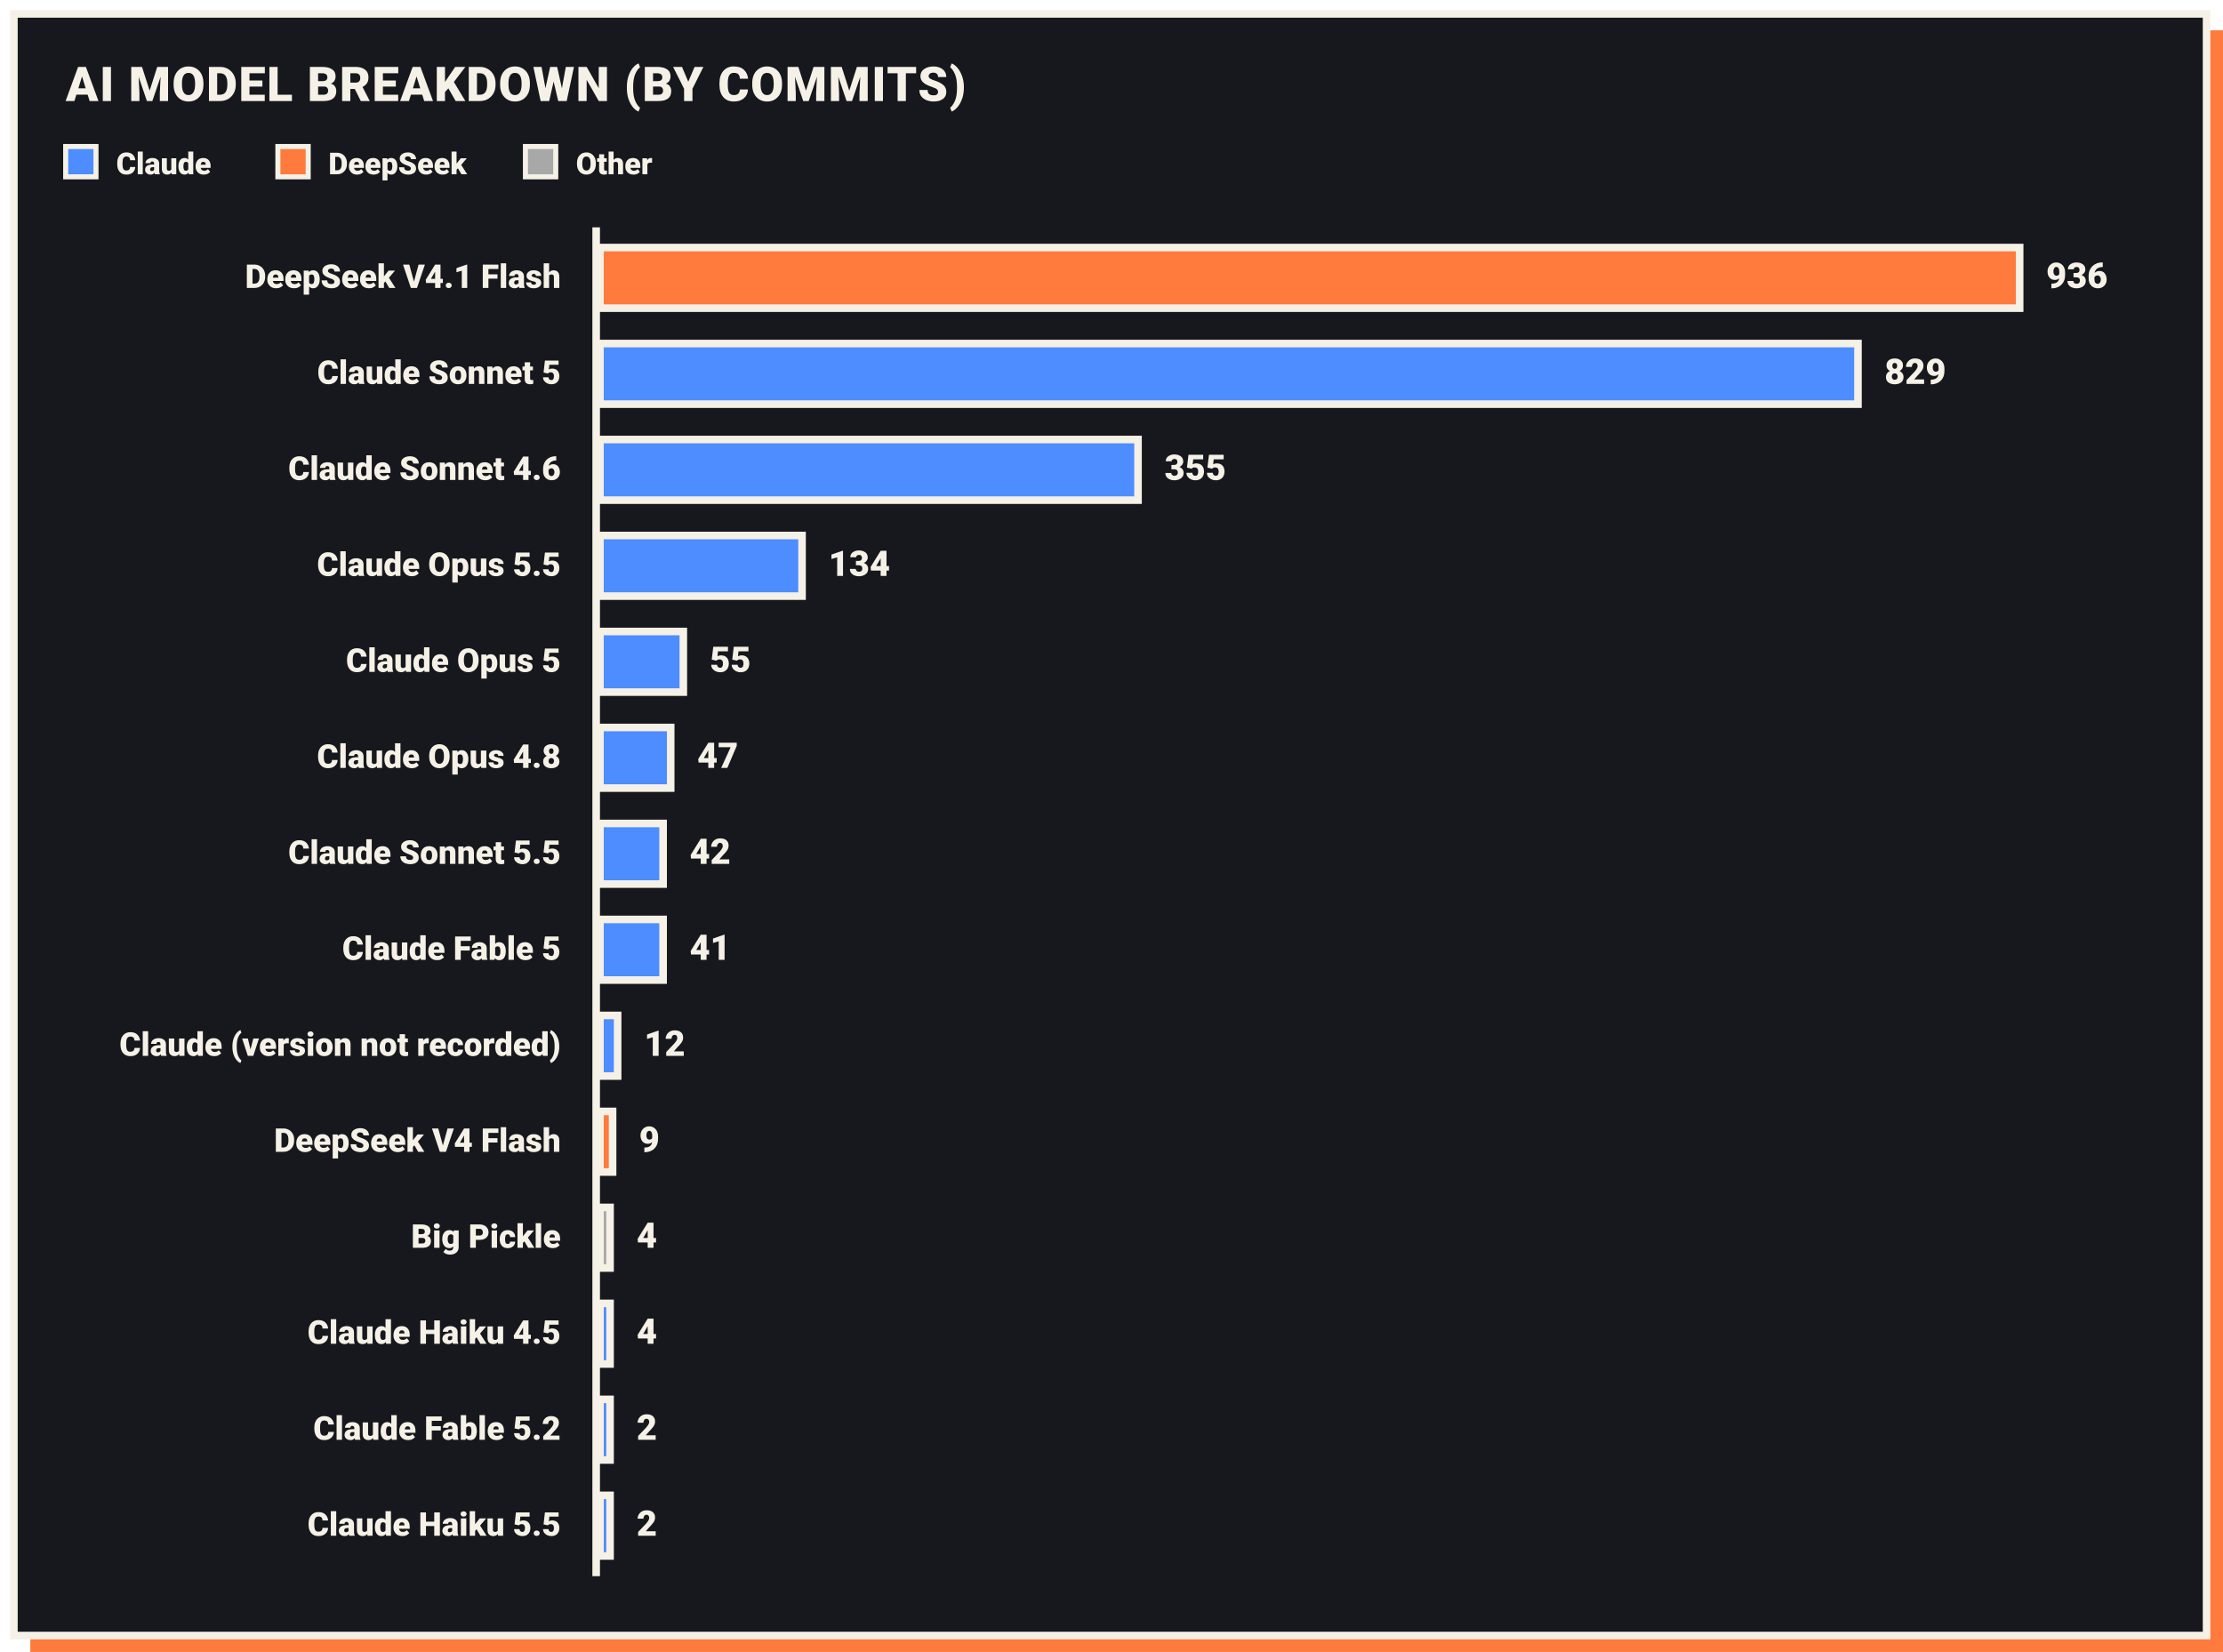
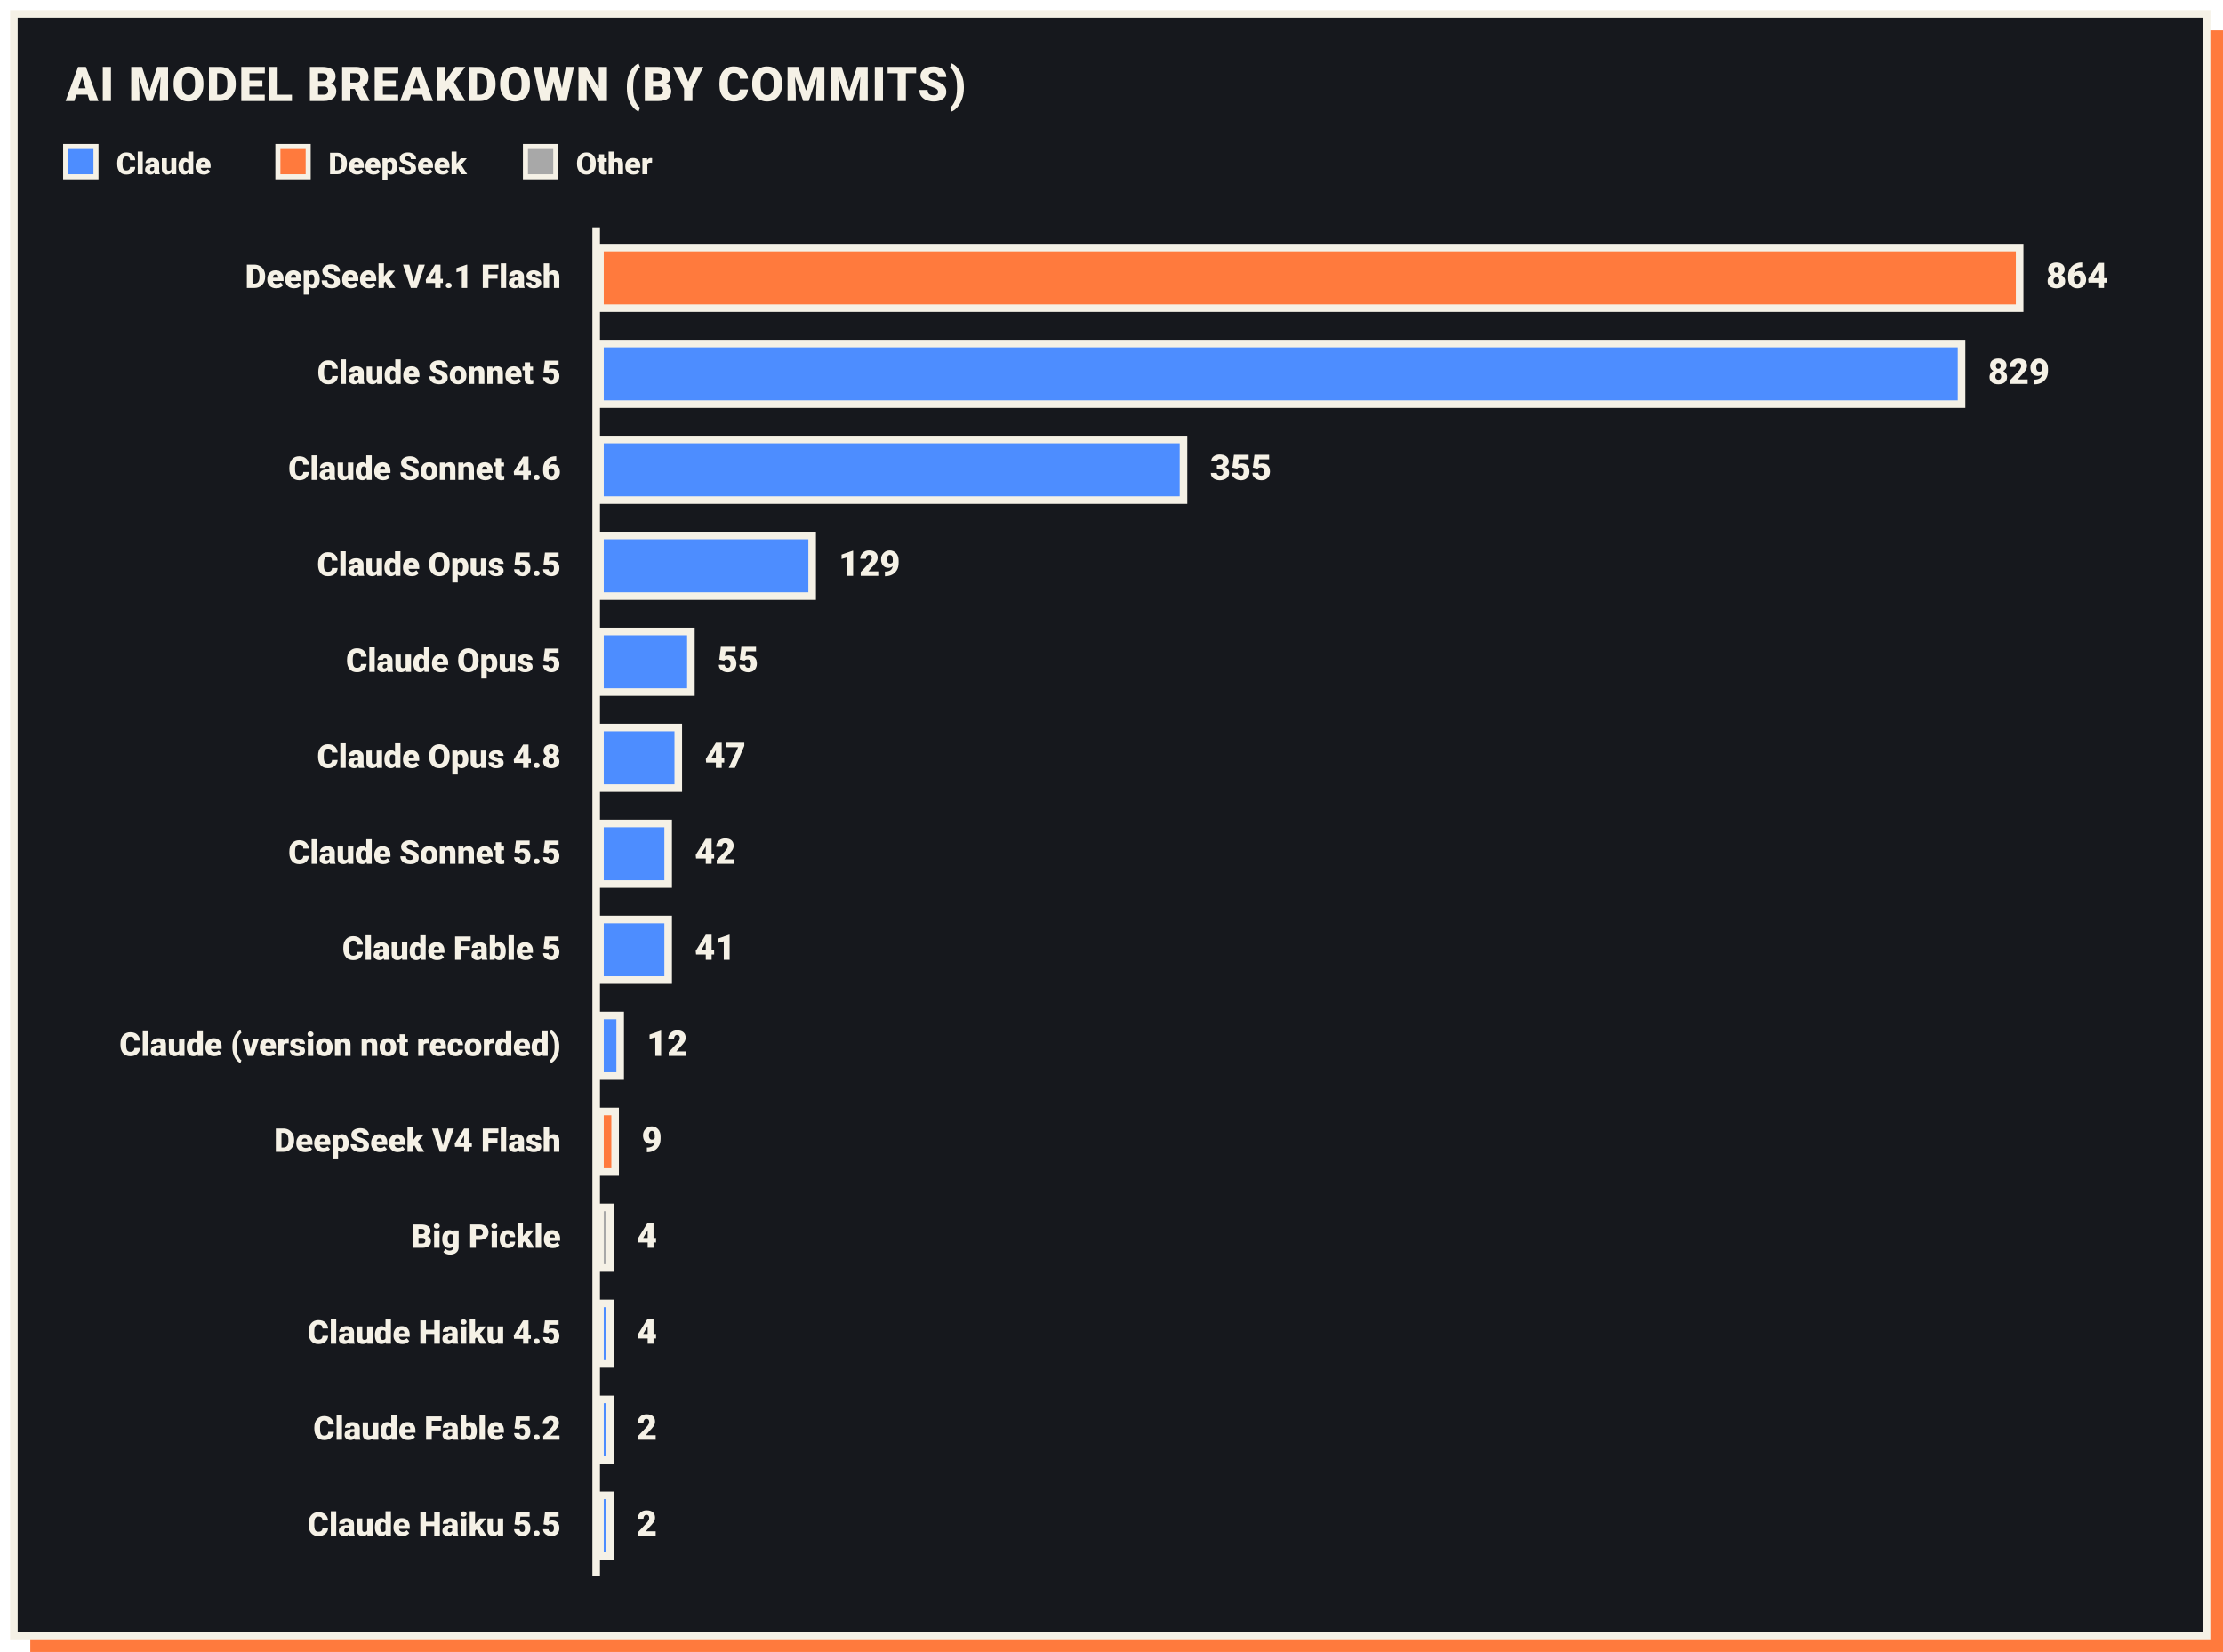
<svg xmlns="http://www.w3.org/2000/svg" viewBox="0 0 880 654" font-family="-apple-system, BlinkMacSystemFont, 'Segoe UI', Roboto, Helvetica, Arial, sans-serif" role="img" aria-labelledby="t d">
  <rect x="12" y="12" width="868" height="642" fill="#ff7a3d" />
  <rect x="5.5" y="5.5" width="868" height="642" fill="#16181d" stroke="#f5f1e6" stroke-width="3" />
  <text x="26" y="40" fill="#f5f1e6" font-weight="800" font-size="19" letter-spacing="0.5">AI MODEL BREAKDOWN (BY COMMITS)</text>
  <rect x="26" y="58" width="12" height="12" fill="#4d8dff" stroke="#f5f1e6" stroke-width="2" />
  <text x="46" y="69" fill="#f5f1e6" font-weight="800" font-size="12">Claude</text>
  <rect x="110" y="58" width="12" height="12" fill="#ff7a3d" stroke="#f5f1e6" stroke-width="2" />
  <text x="130" y="69" fill="#f5f1e6" font-weight="800" font-size="12">DeepSeek</text>
  <rect x="208" y="58" width="12" height="12" fill="#a8a8a8" stroke="#f5f1e6" stroke-width="2" />
  <text x="228" y="69" fill="#f5f1e6" font-weight="800" font-size="12">Other</text>
  <line x1="236" y1="90" x2="236" y2="624" stroke="#f5f1e6" stroke-width="3" />
  <text x="222" y="114" fill="#f5f1e6" font-weight="800" font-size="13" text-anchor="end">DeepSeek V4.1 Flash</text>
  <rect x="237.5" y="98" width="562" height="24" fill="#ff7a3d" stroke="#f5f1e6" stroke-width="3" />
-   <text x="810" y="114" fill="#f5f1e6" font-weight="800" font-size="14">936</text>
+   <text x="810" y="114" fill="#f5f1e6" font-weight="800" font-size="14">864</text>
  <text x="222" y="152" fill="#f5f1e6" font-weight="800" font-size="13" text-anchor="end">Claude Sonnet 5</text>
-   <rect x="237.5" y="136" width="498" height="24" fill="#4d8dff" stroke="#f5f1e6" stroke-width="3" />
-   <text x="746" y="152" fill="#f5f1e6" font-weight="800" font-size="14">829</text>
+   <rect x="237.5" y="136" width="539" height="24" fill="#4d8dff" stroke="#f5f1e6" stroke-width="3" />
+   <text x="787" y="152" fill="#f5f1e6" font-weight="800" font-size="14">829</text>
  <text x="222" y="190" fill="#f5f1e6" font-weight="800" font-size="13" text-anchor="end">Claude Sonnet 4.6</text>
-   <rect x="237.5" y="174" width="213" height="24" fill="#4d8dff" stroke="#f5f1e6" stroke-width="3" />
-   <text x="461" y="190" fill="#f5f1e6" font-weight="800" font-size="14">355</text>
+   <rect x="237.5" y="174" width="231" height="24" fill="#4d8dff" stroke="#f5f1e6" stroke-width="3" />
+   <text x="479" y="190" fill="#f5f1e6" font-weight="800" font-size="14">355</text>
  <text x="222" y="228" fill="#f5f1e6" font-weight="800" font-size="13" text-anchor="end">Claude Opus 5.5</text>
-   <rect x="237.5" y="212" width="80" height="24" fill="#4d8dff" stroke="#f5f1e6" stroke-width="3" />
-   <text x="328" y="228" fill="#f5f1e6" font-weight="800" font-size="14">134</text>
+   <rect x="237.5" y="212" width="84" height="24" fill="#4d8dff" stroke="#f5f1e6" stroke-width="3" />
+   <text x="332" y="228" fill="#f5f1e6" font-weight="800" font-size="14">129</text>
  <text x="222" y="266" fill="#f5f1e6" font-weight="800" font-size="13" text-anchor="end">Claude Opus 5</text>
-   <rect x="237.5" y="250" width="33" height="24" fill="#4d8dff" stroke="#f5f1e6" stroke-width="3" />
-   <text x="281" y="266" fill="#f5f1e6" font-weight="800" font-size="14">55</text>
+   <rect x="237.5" y="250" width="36" height="24" fill="#4d8dff" stroke="#f5f1e6" stroke-width="3" />
+   <text x="284" y="266" fill="#f5f1e6" font-weight="800" font-size="14">55</text>
  <text x="222" y="304" fill="#f5f1e6" font-weight="800" font-size="13" text-anchor="end">Claude Opus 4.8</text>
-   <rect x="237.5" y="288" width="28" height="24" fill="#4d8dff" stroke="#f5f1e6" stroke-width="3" />
-   <text x="276" y="304" fill="#f5f1e6" font-weight="800" font-size="14">47</text>
+   <rect x="237.5" y="288" width="31" height="24" fill="#4d8dff" stroke="#f5f1e6" stroke-width="3" />
+   <text x="279" y="304" fill="#f5f1e6" font-weight="800" font-size="14">47</text>
  <text x="222" y="342" fill="#f5f1e6" font-weight="800" font-size="13" text-anchor="end">Claude Sonnet 5.5</text>
-   <rect x="237.5" y="326" width="25" height="24" fill="#4d8dff" stroke="#f5f1e6" stroke-width="3" />
-   <text x="273" y="342" fill="#f5f1e6" font-weight="800" font-size="14">42</text>
+   <rect x="237.5" y="326" width="27" height="24" fill="#4d8dff" stroke="#f5f1e6" stroke-width="3" />
+   <text x="275" y="342" fill="#f5f1e6" font-weight="800" font-size="14">42</text>
  <text x="222" y="380" fill="#f5f1e6" font-weight="800" font-size="13" text-anchor="end">Claude Fable 5</text>
-   <rect x="237.5" y="364" width="25" height="24" fill="#4d8dff" stroke="#f5f1e6" stroke-width="3" />
-   <text x="273" y="380" fill="#f5f1e6" font-weight="800" font-size="14">41</text>
+   <rect x="237.5" y="364" width="27" height="24" fill="#4d8dff" stroke="#f5f1e6" stroke-width="3" />
+   <text x="275" y="380" fill="#f5f1e6" font-weight="800" font-size="14">41</text>
  <text x="222" y="418" fill="#f5f1e6" font-weight="800" font-size="13" text-anchor="end">Claude (version not recorded)</text>
-   <rect x="237.5" y="402" width="7" height="24" fill="#4d8dff" stroke="#f5f1e6" stroke-width="3" />
-   <text x="255" y="418" fill="#f5f1e6" font-weight="800" font-size="14">12</text>
+   <rect x="237.5" y="402" width="8" height="24" fill="#4d8dff" stroke="#f5f1e6" stroke-width="3" />
+   <text x="256" y="418" fill="#f5f1e6" font-weight="800" font-size="14">12</text>
  <text x="222" y="456" fill="#f5f1e6" font-weight="800" font-size="13" text-anchor="end">DeepSeek V4 Flash</text>
-   <rect x="237.5" y="440" width="5" height="24" fill="#ff7a3d" stroke="#f5f1e6" stroke-width="3" />
-   <text x="253" y="456" fill="#f5f1e6" font-weight="800" font-size="14">9</text>
+   <rect x="237.5" y="440" width="6" height="24" fill="#ff7a3d" stroke="#f5f1e6" stroke-width="3" />
+   <text x="254" y="456" fill="#f5f1e6" font-weight="800" font-size="14">9</text>
  <text x="222" y="494" fill="#f5f1e6" font-weight="800" font-size="13" text-anchor="end">Big Pickle</text>
  <rect x="237.5" y="478" width="4" height="24" fill="#a8a8a8" stroke="#f5f1e6" stroke-width="3" />
  <text x="252" y="494" fill="#f5f1e6" font-weight="800" font-size="14">4</text>
  <text x="222" y="532" fill="#f5f1e6" font-weight="800" font-size="13" text-anchor="end">Claude Haiku 4.5</text>
  <rect x="237.5" y="516" width="4" height="24" fill="#4d8dff" stroke="#f5f1e6" stroke-width="3" />
  <text x="252" y="532" fill="#f5f1e6" font-weight="800" font-size="14">4</text>
  <text x="222" y="570" fill="#f5f1e6" font-weight="800" font-size="13" text-anchor="end">Claude Fable 5.2</text>
  <rect x="237.5" y="554" width="4" height="24" fill="#4d8dff" stroke="#f5f1e6" stroke-width="3" />
  <text x="252" y="570" fill="#f5f1e6" font-weight="800" font-size="14">2</text>
  <text x="222" y="608" fill="#f5f1e6" font-weight="800" font-size="13" text-anchor="end">Claude Haiku 5.5</text>
  <rect x="237.5" y="592" width="4" height="24" fill="#4d8dff" stroke="#f5f1e6" stroke-width="3" />
  <text x="252" y="608" fill="#f5f1e6" font-weight="800" font-size="14">2</text>
</svg>
